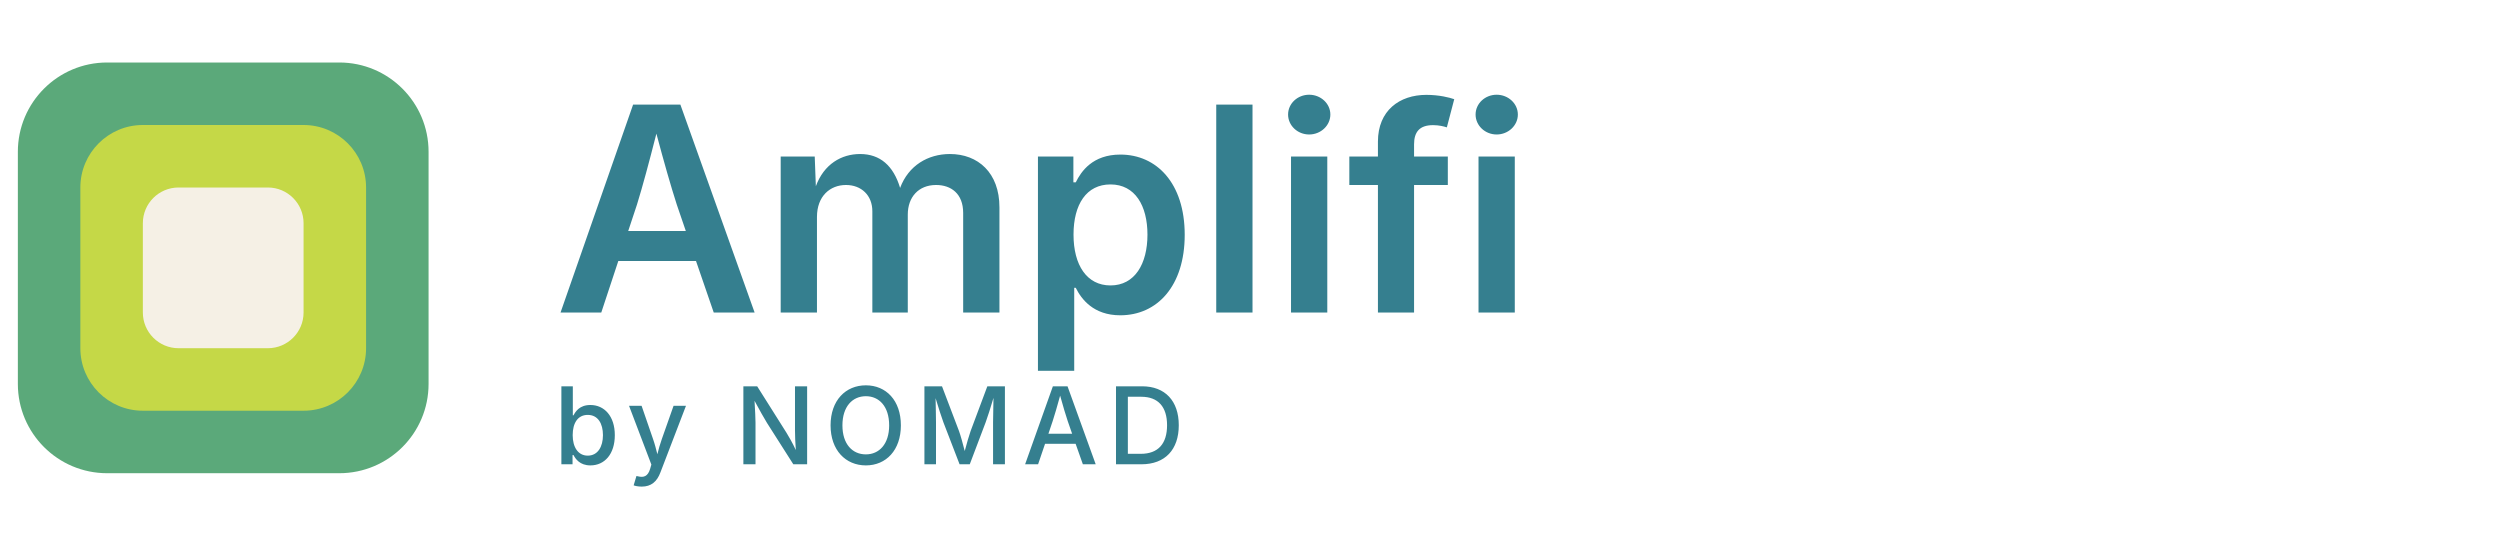
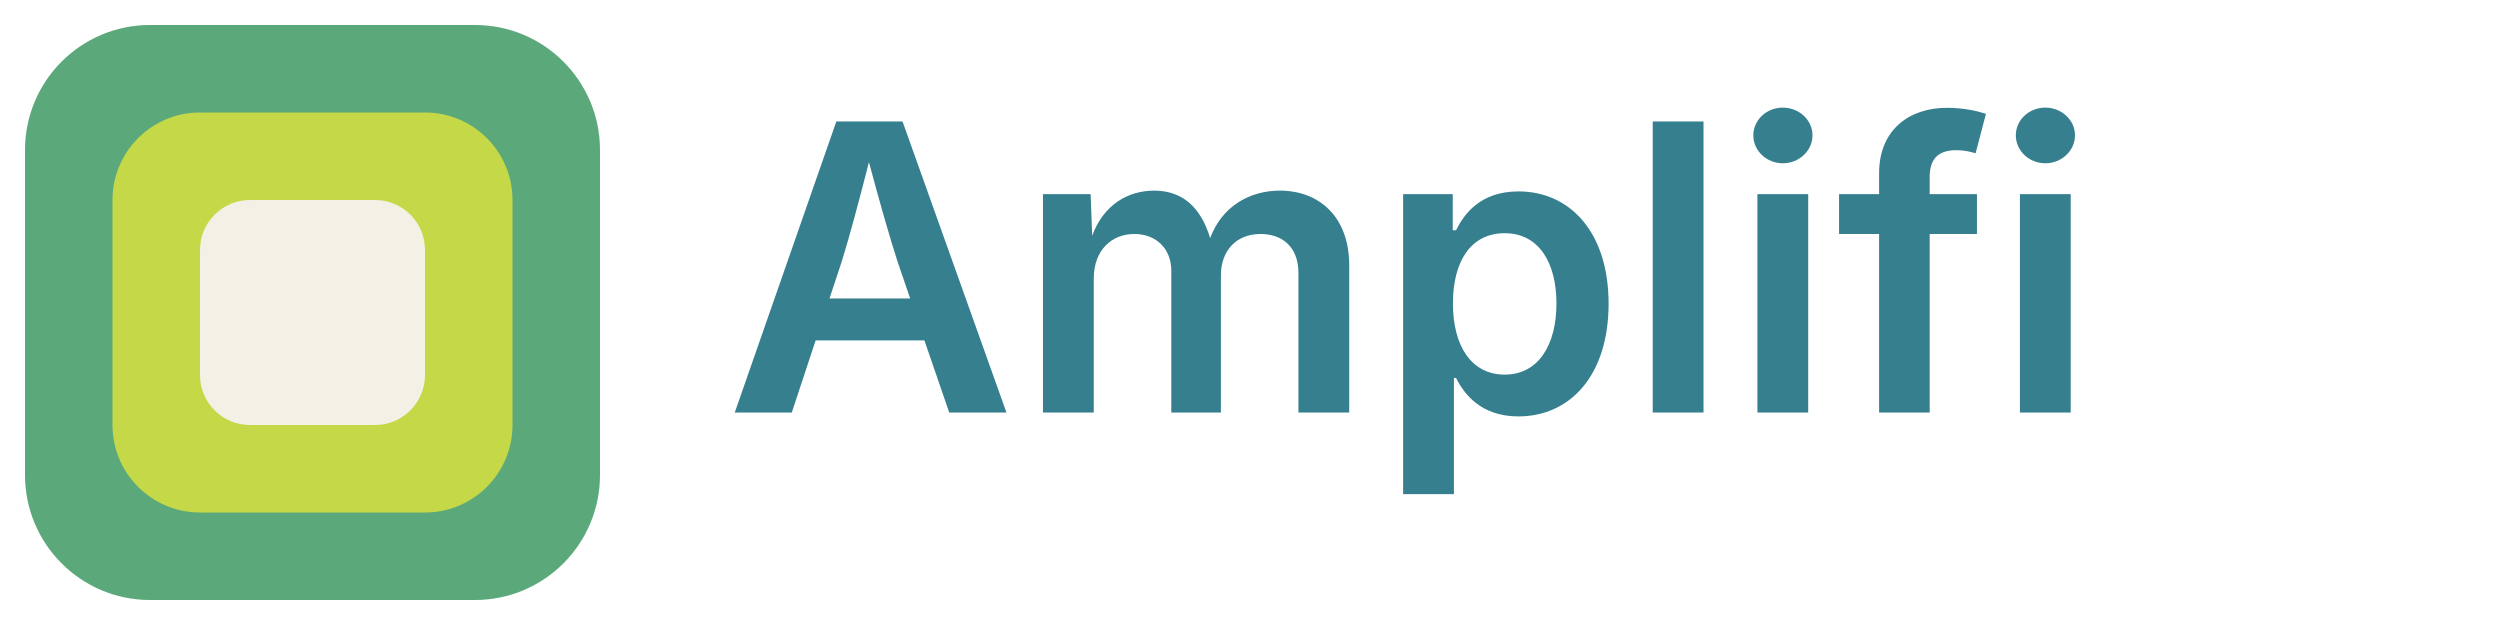
- <svg xmlns="http://www.w3.org/2000/svg" viewBox="0 0 280 60" fill="none">
-   <g transform="translate(0, 5)">
+ <svg xmlns="http://www.w3.org/2000/svg" viewBox="0 0 200 50" fill="none">
+   <g transform="translate(0, 0)">
    <rect x="2" y="2" width="46" height="46" rx="10" fill="#5BA97A" />
    <rect x="9" y="9" width="32" height="32" rx="7" fill="#C5D847" />
    <rect x="16" y="16" width="18" height="18" rx="4" fill="#F5F0E5" />
  </g>
-   <text x="62" y="35" font-family="Inter, -apple-system, BlinkMacSystemFont, sans-serif" font-size="32" font-weight="600" fill="#357F8F">Amplifi</text>
-   <text x="62" y="52" font-family="Inter, -apple-system, BlinkMacSystemFont, sans-serif" font-size="12" font-weight="500" letter-spacing="1" fill="#357F8F">by NOMAD</text>
+   <text x="58" y="33" font-family="Inter, -apple-system, BlinkMacSystemFont, sans-serif" font-size="32" font-weight="600" fill="#357F8F">Amplifi</text>
</svg>
